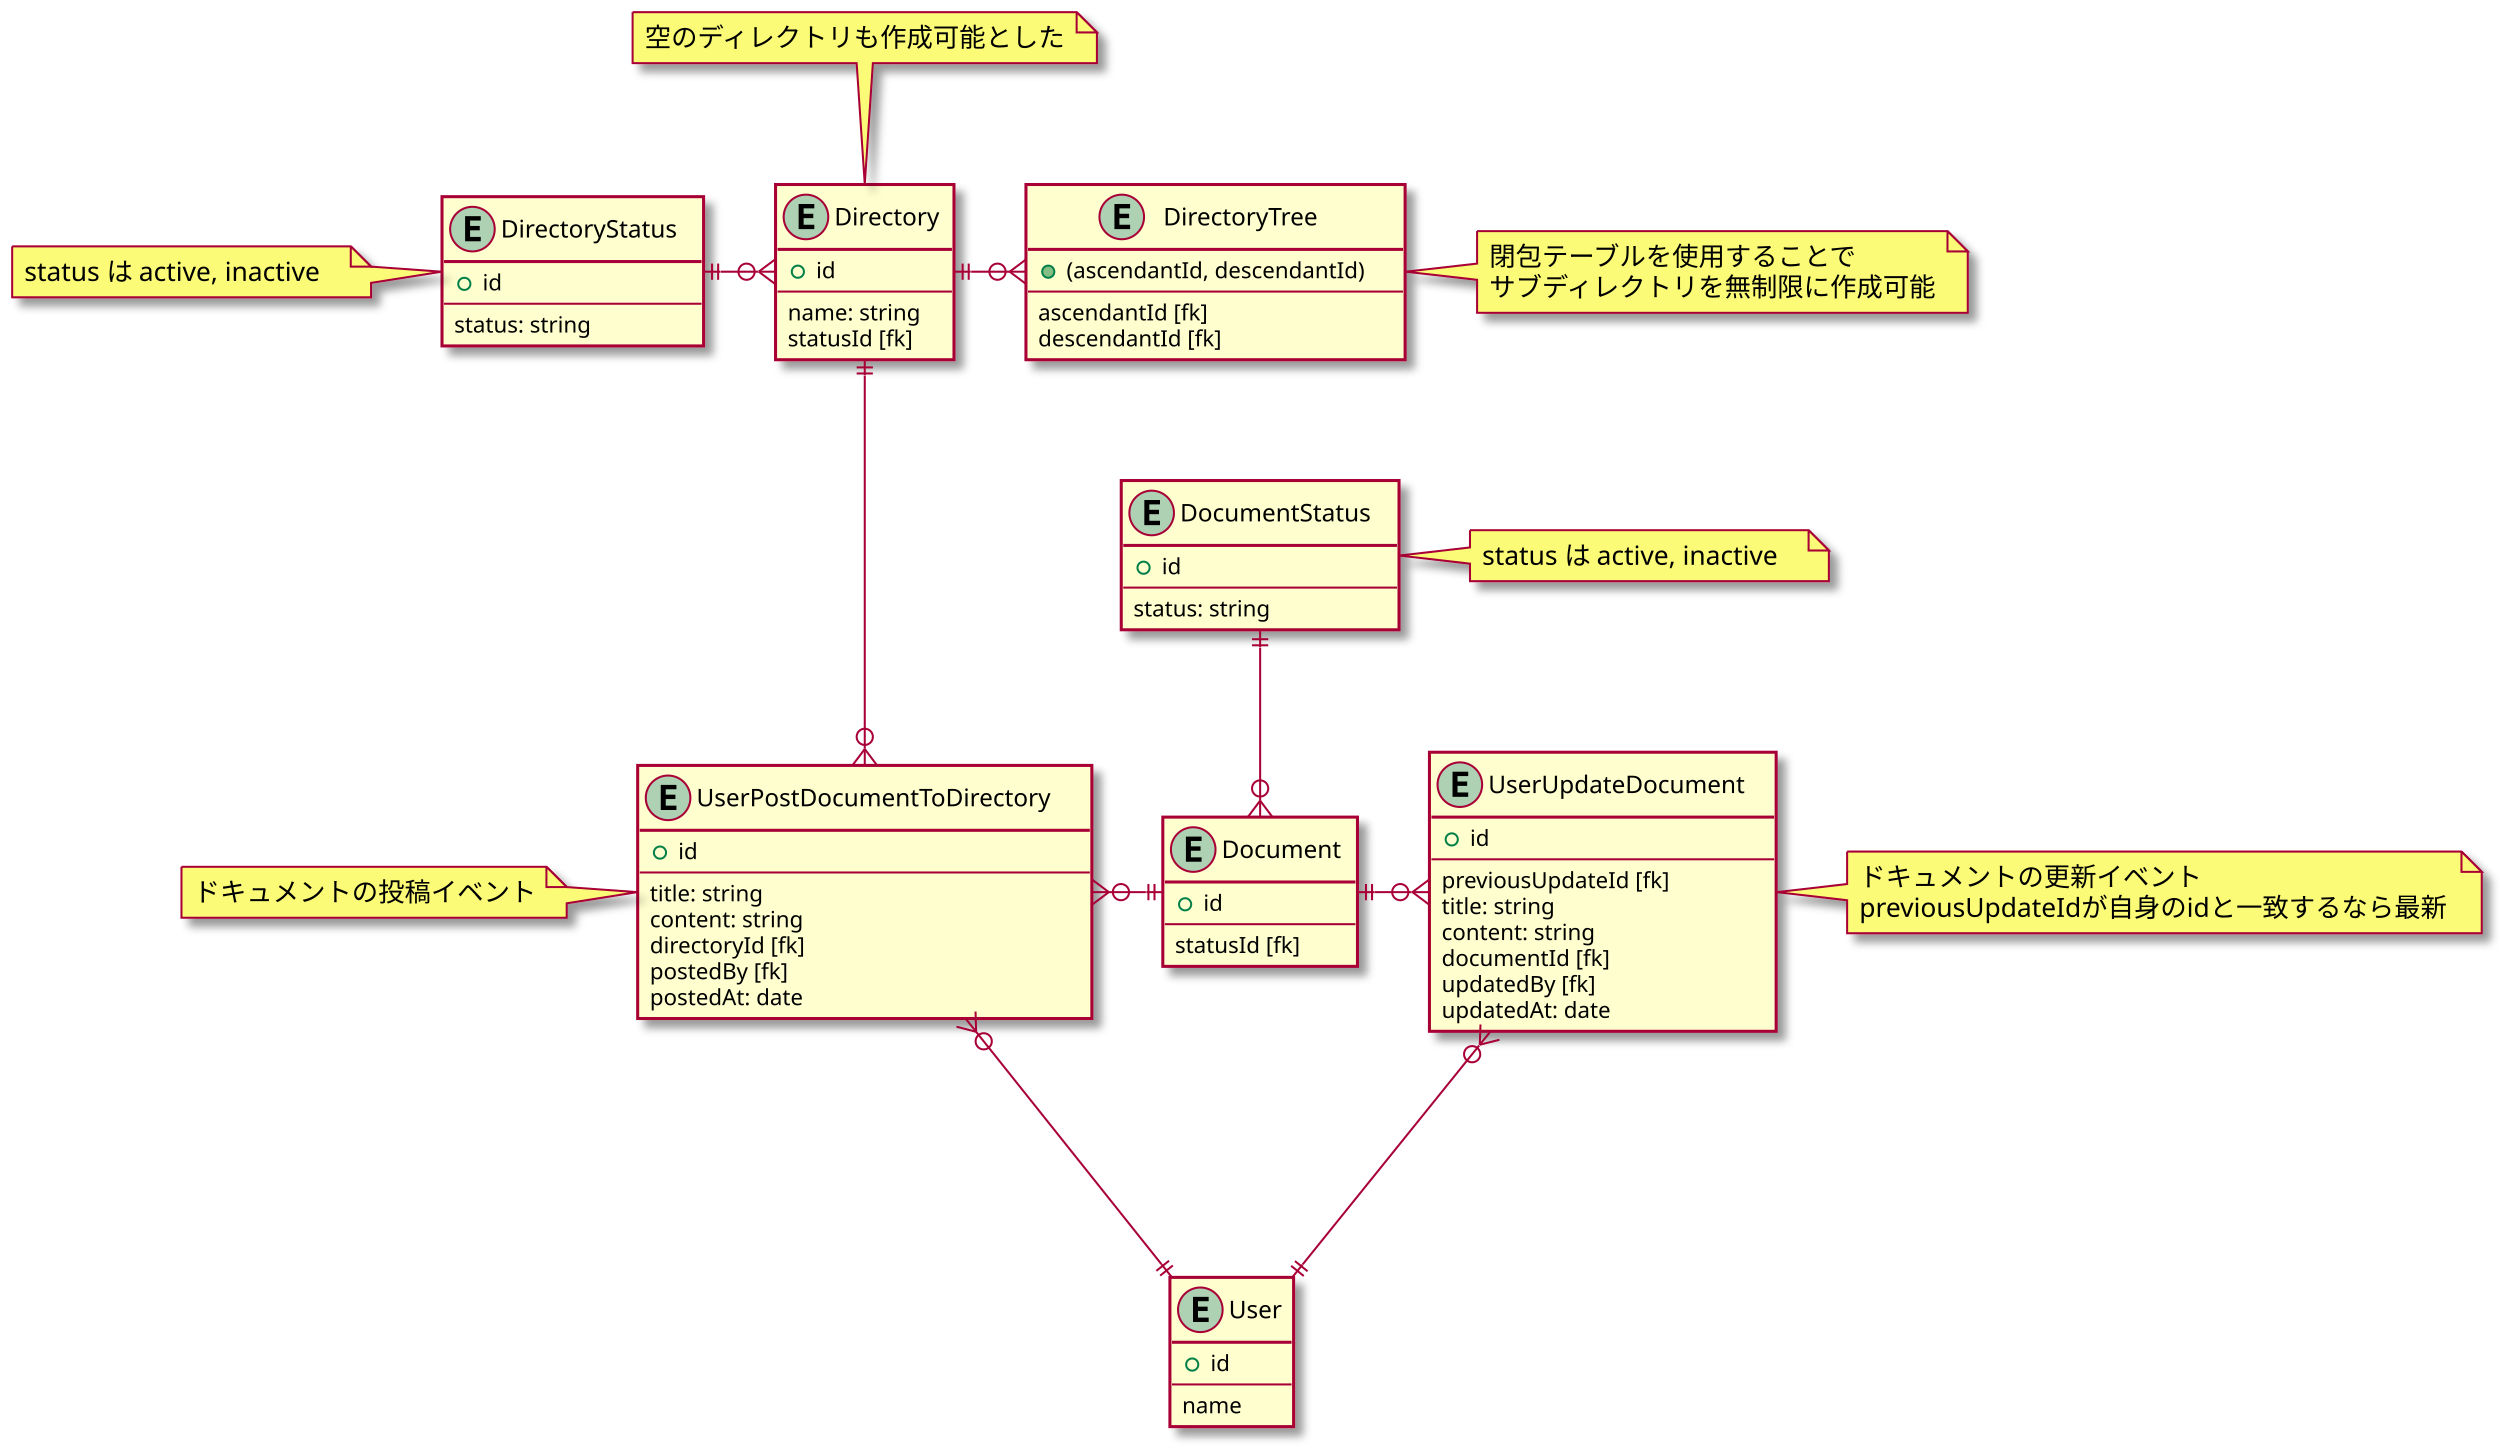
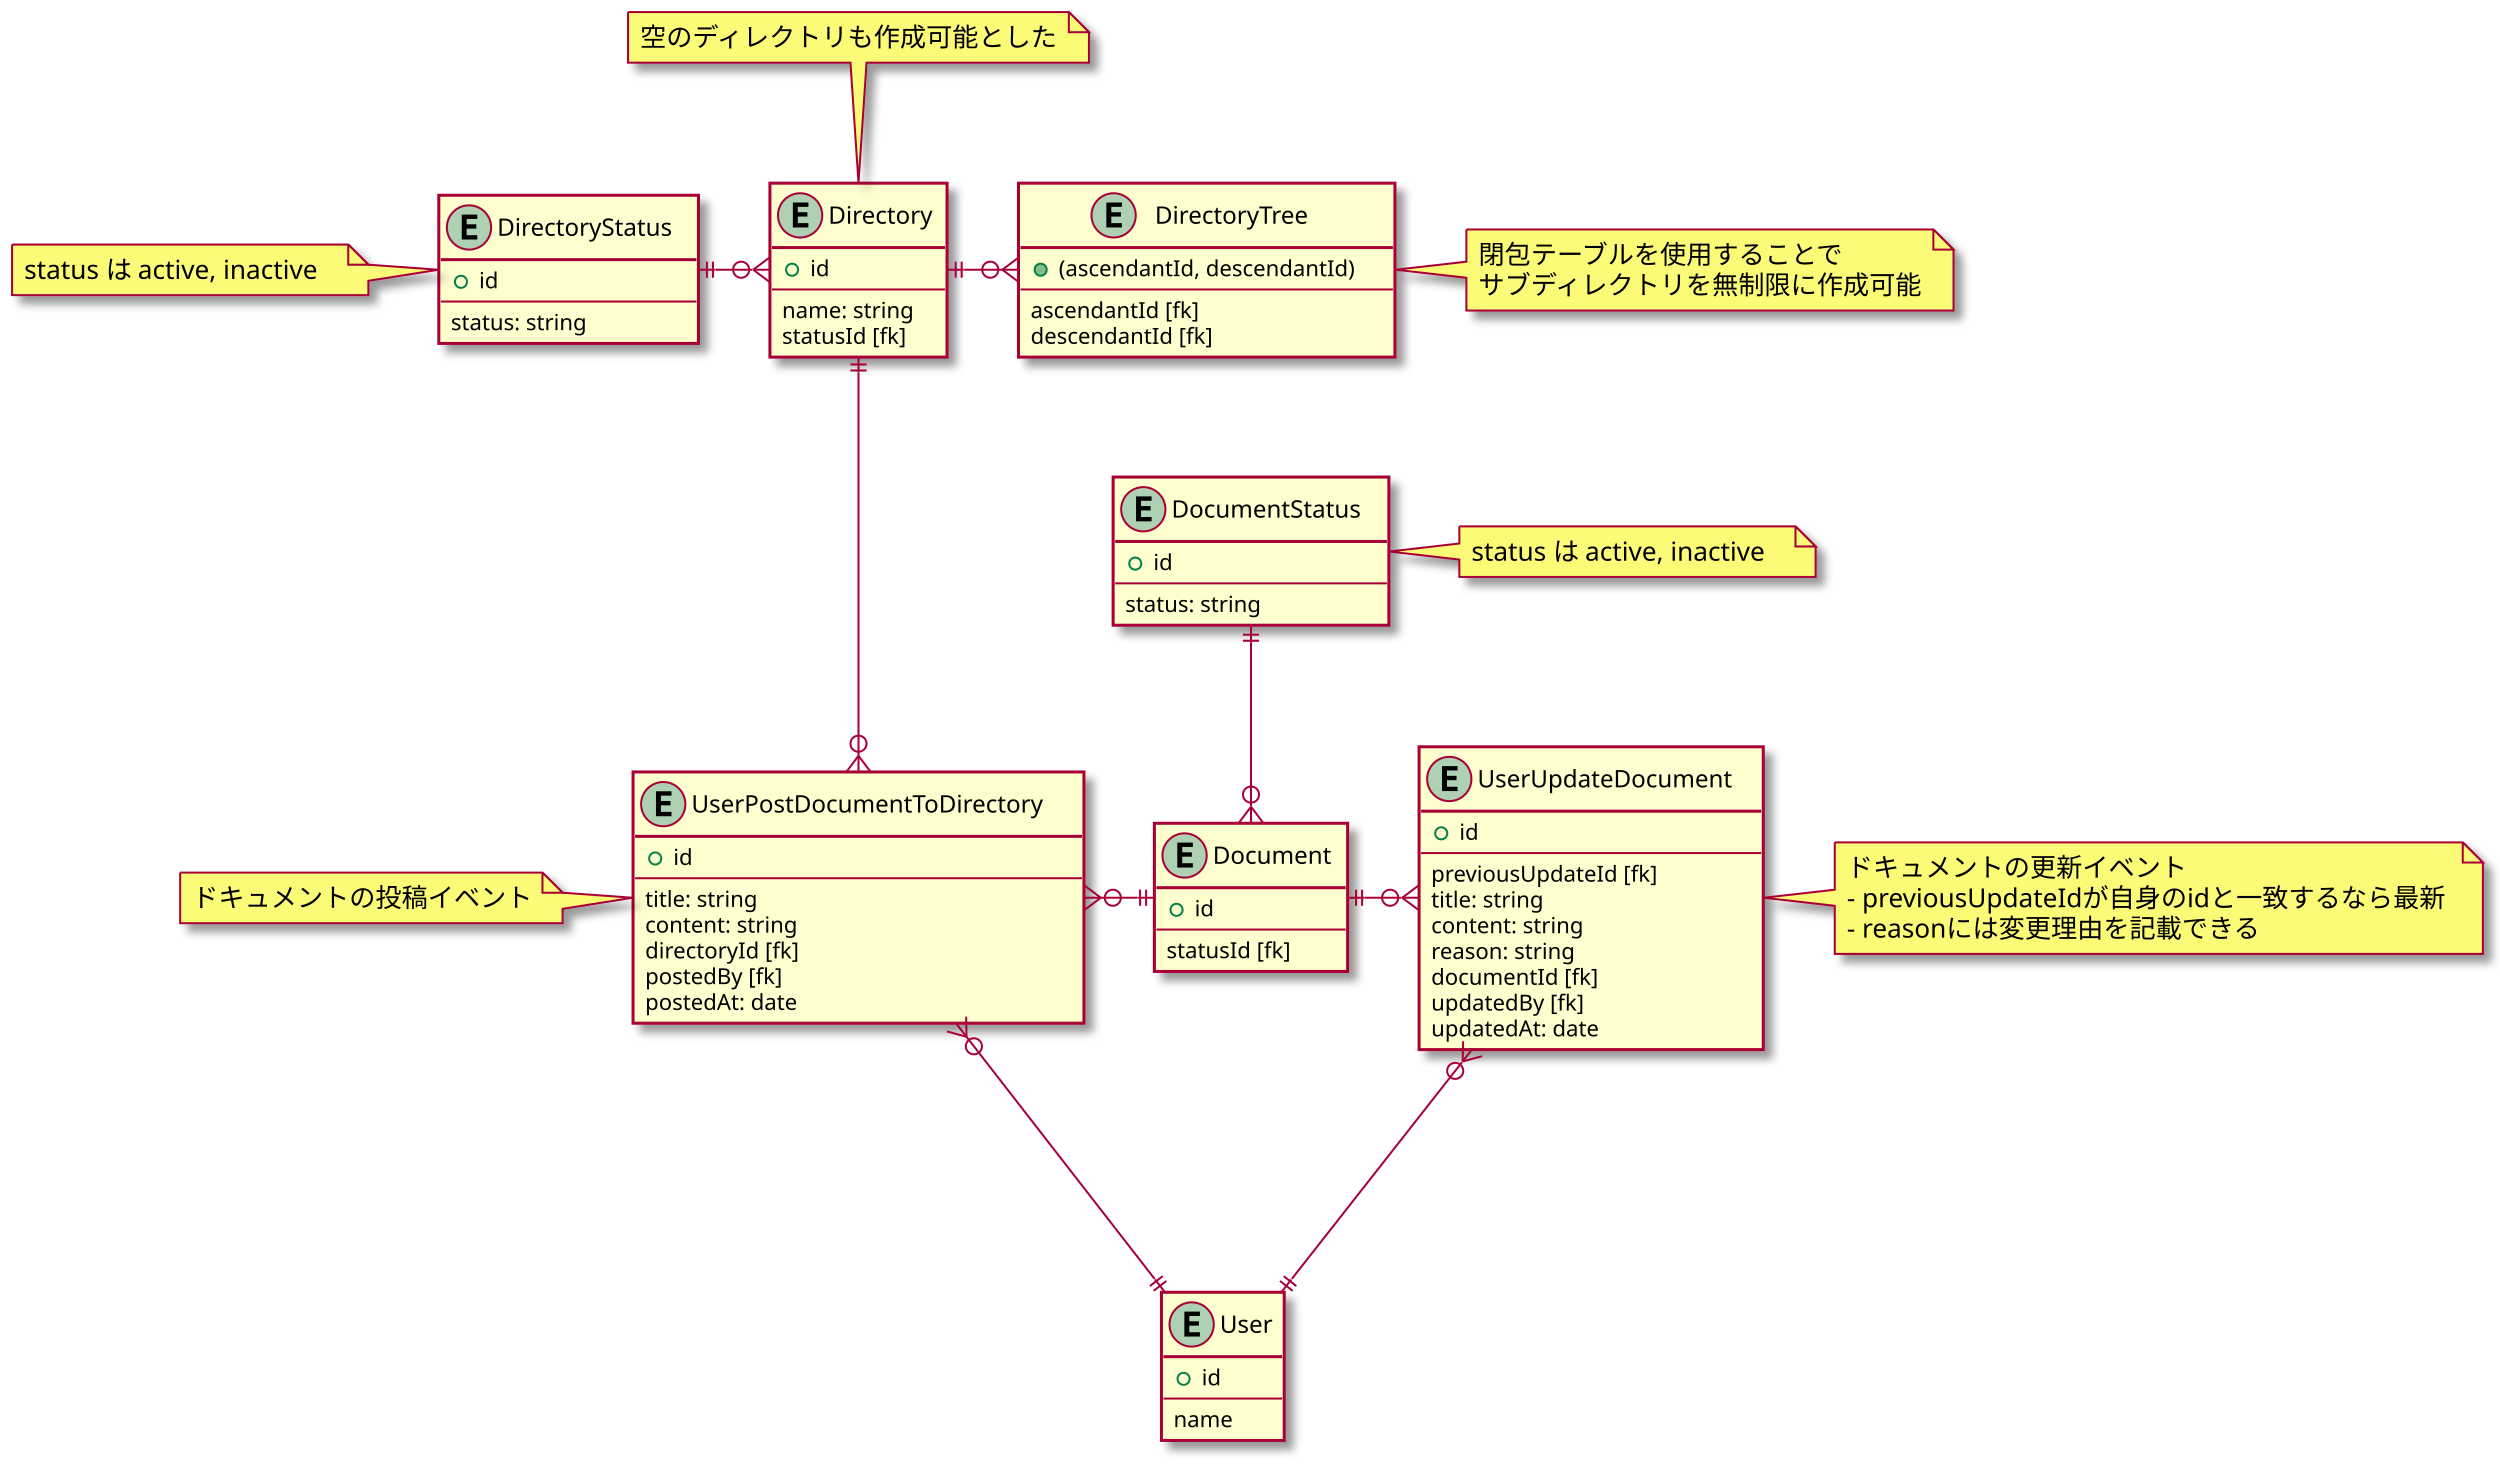
- <svg xmlns="http://www.w3.org/2000/svg" contentScriptType="application/ecmascript" contentStyleType="text/css" height="717px" preserveAspectRatio="none" style="width:1233px;height:717px;" version="1.1" viewBox="0 0 1233 717" width="1233px" zoomAndPan="magnify">
+ <svg xmlns="http://www.w3.org/2000/svg" contentScriptType="application/ecmascript" contentStyleType="text/css" height="729px" preserveAspectRatio="none" style="width:1242px;height:729px;" version="1.1" viewBox="0 0 1242 729" width="1242px" zoomAndPan="magnify">
  <defs>
-     <filter height="300%" id="f1nybz2tjh053v" width="300%" x="-1" y="-1">
+     <filter height="300%" id="f1opnp4efqhkly" width="300%" x="-1" y="-1">
      <feGaussianBlur result="blurOut" stdDeviation="2.0" />
      <feColorMatrix in="blurOut" result="blurOut2" type="matrix" values="0 0 0 0 0 0 0 0 0 0 0 0 0 0 0 0 0 0 .4 0" />
      <feOffset dx="4.0" dy="4.0" in="blurOut2" result="blurOut3" />
      <feBlend in="SourceGraphic" in2="blurOut3" mode="normal" />
    </filter>
  </defs>
  <g>
-     <rect codeLine="1" fill="#FEFECE" filter="url(#f1nybz2tjh053v)" height="73.609" id="User" style="stroke:#A80036;stroke-width:1.5;" width="61" x="577" y="630" />
-     <ellipse cx="592" cy="646" fill="#ADD1B2" rx="11" ry="11" style="stroke:#A80036;stroke-width:1.0;" />
-     <path d="M596.109,652 L588.391,652 L588.391,639.609 L596.109,639.609 L596.109,641.766 L590.844,641.766 L590.844,644.438 L595.609,644.438 L595.609,646.594 L590.844,646.594 L590.844,649.844 L596.109,649.844 L596.109,652 Z " fill="#000000" />
-     <text fill="#000000" font-family="sans-serif" font-size="12" lengthAdjust="spacing" textLength="29" x="606" y="650.154">User</text>
-     <line style="stroke:#A80036;stroke-width:1.5;" x1="578" x2="637" y1="662" y2="662" />
-     <ellipse cx="588" cy="673" rx="3" ry="3" style="stroke:#038048;stroke-width:1.0;fill:none;" />
-     <text fill="#000000" font-family="sans-serif" font-size="11" lengthAdjust="spacing" textLength="10" x="597" y="676.21">id</text>
-     <line style="stroke:#A80036;stroke-width:1.0;" x1="578" x2="637" y1="682.805" y2="682.805" />
-     <text fill="#000000" font-family="sans-serif" font-size="11" lengthAdjust="spacing" textLength="32" x="583" y="697.015">name</text>
-     <rect codeLine="7" fill="#FEFECE" filter="url(#f1nybz2tjh053v)" height="86.414" id="Directory" style="stroke:#A80036;stroke-width:1.5;" width="88" x="382.5" y="91" />
+     <rect codeLine="1" fill="#FEFECE" filter="url(#f1opnp4efqhkly)" height="73.609" id="User" style="stroke:#A80036;stroke-width:1.5;" width="61" x="577" y="642" />
+     <ellipse cx="592" cy="658" fill="#ADD1B2" rx="11" ry="11" style="stroke:#A80036;stroke-width:1.0;" />
+     <path d="M596.109,664 L588.391,664 L588.391,651.609 L596.109,651.609 L596.109,653.766 L590.844,653.766 L590.844,656.438 L595.609,656.438 L595.609,658.594 L590.844,658.594 L590.844,661.844 L596.109,661.844 L596.109,664 Z " fill="#000000" />
+     <text fill="#000000" font-family="sans-serif" font-size="12" lengthAdjust="spacing" textLength="29" x="606" y="662.154">User</text>
+     <line style="stroke:#A80036;stroke-width:1.5;" x1="578" x2="637" y1="674" y2="674" />
+     <ellipse cx="588" cy="685" rx="3" ry="3" style="stroke:#038048;stroke-width:1.0;fill:none;" />
+     <text fill="#000000" font-family="sans-serif" font-size="11" lengthAdjust="spacing" textLength="10" x="597" y="688.21">id</text>
+     <line style="stroke:#A80036;stroke-width:1.0;" x1="578" x2="637" y1="694.805" y2="694.805" />
+     <text fill="#000000" font-family="sans-serif" font-size="11" lengthAdjust="spacing" textLength="32" x="583" y="709.015">name</text>
+     <rect codeLine="7" fill="#FEFECE" filter="url(#f1opnp4efqhkly)" height="86.414" id="Directory" style="stroke:#A80036;stroke-width:1.5;" width="88" x="382.5" y="91" />
    <ellipse cx="397.5" cy="107" fill="#ADD1B2" rx="11" ry="11" style="stroke:#A80036;stroke-width:1.0;" />
    <path d="M401.609,113 L393.891,113 L393.891,100.609 L401.609,100.609 L401.609,102.766 L396.344,102.766 L396.344,105.438 L401.109,105.438 L401.109,107.594 L396.344,107.594 L396.344,110.844 L401.609,110.844 L401.609,113 Z " fill="#000000" />
    <text fill="#000000" font-family="sans-serif" font-size="12" lengthAdjust="spacing" textLength="56" x="411.5" y="111.154">Directory</text>
    <line style="stroke:#A80036;stroke-width:1.5;" x1="383.5" x2="469.5" y1="123" y2="123" />
    <ellipse cx="393.5" cy="134" rx="3" ry="3" style="stroke:#038048;stroke-width:1.0;fill:none;" />
    <text fill="#000000" font-family="sans-serif" font-size="11" lengthAdjust="spacing" textLength="10" x="402.5" y="137.21">id</text>
    <line style="stroke:#A80036;stroke-width:1.0;" x1="383.5" x2="469.5" y1="143.805" y2="143.805" />
    <text fill="#000000" font-family="sans-serif" font-size="11" lengthAdjust="spacing" textLength="73" x="388.5" y="158.015">name: string</text>
    <text fill="#000000" font-family="sans-serif" font-size="11" lengthAdjust="spacing" textLength="68" x="388.5" y="170.82">statusId [fk]</text>
-     <path d="M312,6 L312,31.133 A0,0 0 0 0 312,31.133 L422.5,31.133 L426.5,90.823 L430.5,31.133 L541,31.133 A0,0 0 0 0 541,31.133 L541,16 L531,6 L312,6 A0,0 0 0 0 312,6 " fill="#FBFB77" filter="url(#f1nybz2tjh053v)" style="stroke:#A80036;stroke-width:1.0;" />
+     <path d="M312,6 L312,31.133 A0,0 0 0 0 312,31.133 L422.5,31.133 L426.5,90.823 L430.5,31.133 L541,31.133 A0,0 0 0 0 541,31.133 L541,16 L531,6 L312,6 A0,0 0 0 0 312,6 " fill="#FBFB77" filter="url(#f1opnp4efqhkly)" style="stroke:#A80036;stroke-width:1.0;" />
    <path d="M531,6 L531,16 L541,16 L531,6 " fill="#FBFB77" style="stroke:#A80036;stroke-width:1.0;" />
    <text fill="#000000" font-family="sans-serif" font-size="13" lengthAdjust="spacing" textLength="208" x="318" y="23.067">空のディレクトリも作成可能とした</text>
-     <rect codeLine="17" fill="#FEFECE" filter="url(#f1nybz2tjh053v)" height="86.414" id="DirectoryTree" style="stroke:#A80036;stroke-width:1.5;" width="187" x="506" y="91" />
+     <rect codeLine="17" fill="#FEFECE" filter="url(#f1opnp4efqhkly)" height="86.414" id="DirectoryTree" style="stroke:#A80036;stroke-width:1.5;" width="187" x="506" y="91" />
    <ellipse cx="553.25" cy="107" fill="#ADD1B2" rx="11" ry="11" style="stroke:#A80036;stroke-width:1.0;" />
    <path d="M557.359,113 L549.641,113 L549.641,100.609 L557.359,100.609 L557.359,102.766 L552.094,102.766 L552.094,105.438 L556.859,105.438 L556.859,107.594 L552.094,107.594 L552.094,110.844 L557.359,110.844 L557.359,113 Z " fill="#000000" />
    <text fill="#000000" font-family="sans-serif" font-size="12" lengthAdjust="spacing" textLength="84" x="573.75" y="111.154">DirectoryTree</text>
    <line style="stroke:#A80036;stroke-width:1.5;" x1="507" x2="692" y1="123" y2="123" />
    <ellipse cx="517" cy="134" fill="#84BE84" rx="3" ry="3" style="stroke:#038048;stroke-width:1.0;" />
    <text fill="#000000" font-family="sans-serif" font-size="11" lengthAdjust="spacing" textLength="161" x="526" y="137.21">(ascendantId, descendantId)</text>
    <line style="stroke:#A80036;stroke-width:1.0;" x1="507" x2="692" y1="143.805" y2="143.805" />
    <text fill="#000000" font-family="sans-serif" font-size="11" lengthAdjust="spacing" textLength="91" x="512" y="158.015">ascendantId [fk]</text>
    <text fill="#000000" font-family="sans-serif" font-size="11" lengthAdjust="spacing" textLength="98" x="512" y="170.82">descendantId [fk]</text>
-     <path d="M728.5,114 L728.5,130 L693.25,134 L728.5,138 L728.5,154.266 A0,0 0 0 0 728.5,154.266 L970.5,154.266 A0,0 0 0 0 970.5,154.266 L970.5,124 L960.5,114 L728.5,114 A0,0 0 0 0 728.5,114 " fill="#FBFB77" filter="url(#f1nybz2tjh053v)" style="stroke:#A80036;stroke-width:1.0;" />
+     <path d="M728.5,114 L728.5,130 L693.25,134 L728.5,138 L728.5,154.266 A0,0 0 0 0 728.5,154.266 L970.5,154.266 A0,0 0 0 0 970.5,154.266 L970.5,124 L960.5,114 L728.5,114 A0,0 0 0 0 728.5,114 " fill="#FBFB77" filter="url(#f1opnp4efqhkly)" style="stroke:#A80036;stroke-width:1.0;" />
    <path d="M960.5,114 L960.5,124 L970.5,124 L960.5,114 " fill="#FBFB77" style="stroke:#A80036;stroke-width:1.0;" />
    <text fill="#000000" font-family="sans-serif" font-size="13" lengthAdjust="spacing" textLength="182" x="734.5" y="131.067">閉包テーブルを使用することで</text>
    <text fill="#000000" font-family="sans-serif" font-size="13" lengthAdjust="spacing" textLength="221" x="734.5" y="146.2">サブディレクトリを無制限に作成可能</text>
-     <rect codeLine="30" fill="#FEFECE" filter="url(#f1nybz2tjh053v)" height="73.609" id="DirectoryStatus" style="stroke:#A80036;stroke-width:1.5;" width="129" x="218" y="97" />
+     <rect codeLine="30" fill="#FEFECE" filter="url(#f1opnp4efqhkly)" height="73.609" id="DirectoryStatus" style="stroke:#A80036;stroke-width:1.5;" width="129" x="218" y="97" />
    <ellipse cx="233" cy="113" fill="#ADD1B2" rx="11" ry="11" style="stroke:#A80036;stroke-width:1.0;" />
    <path d="M237.109,119 L229.391,119 L229.391,106.609 L237.109,106.609 L237.109,108.766 L231.844,108.766 L231.844,111.438 L236.609,111.438 L236.609,113.594 L231.844,113.594 L231.844,116.844 L237.109,116.844 L237.109,119 Z " fill="#000000" />
    <text fill="#000000" font-family="sans-serif" font-size="12" lengthAdjust="spacing" textLength="97" x="247" y="117.154">DirectoryStatus</text>
    <line style="stroke:#A80036;stroke-width:1.5;" x1="219" x2="346" y1="129" y2="129" />
    <ellipse cx="229" cy="140" rx="3" ry="3" style="stroke:#038048;stroke-width:1.0;fill:none;" />
    <text fill="#000000" font-family="sans-serif" font-size="11" lengthAdjust="spacing" textLength="10" x="238" y="143.21">id</text>
    <line style="stroke:#A80036;stroke-width:1.0;" x1="219" x2="346" y1="149.805" y2="149.805" />
    <text fill="#000000" font-family="sans-serif" font-size="11" lengthAdjust="spacing" textLength="77" x="224" y="164.015">status: string</text>
-     <path d="M6,121.5 L6,146.633 A0,0 0 0 0 6,146.633 L183,146.633 A0,0 0 0 0 183,146.633 L183,139.5 L217.826,134 L183,131.5 L183,131.5 L173,121.5 L6,121.5 A0,0 0 0 0 6,121.5 " fill="#FBFB77" filter="url(#f1nybz2tjh053v)" style="stroke:#A80036;stroke-width:1.0;" />
+     <path d="M6,121.5 L6,146.633 A0,0 0 0 0 6,146.633 L183,146.633 A0,0 0 0 0 183,146.633 L183,139.5 L217.826,134 L183,131.5 L183,131.5 L173,121.5 L6,121.5 A0,0 0 0 0 6,121.5 " fill="#FBFB77" filter="url(#f1opnp4efqhkly)" style="stroke:#A80036;stroke-width:1.0;" />
    <path d="M173,121.5 L173,131.5 L183,131.5 L173,121.5 " fill="#FBFB77" style="stroke:#A80036;stroke-width:1.0;" />
    <text fill="#000000" font-family="sans-serif" font-size="13" lengthAdjust="spacing" textLength="156" x="12" y="138.567">status は active, inactive</text>
-     <rect codeLine="39" fill="#FEFECE" filter="url(#f1nybz2tjh053v)" height="73.609" id="Document" style="stroke:#A80036;stroke-width:1.5;" width="96" x="573.5" y="403" />
-     <ellipse cx="588.5" cy="419" fill="#ADD1B2" rx="11" ry="11" style="stroke:#A80036;stroke-width:1.0;" />
-     <path d="M592.609,425 L584.891,425 L584.891,412.609 L592.609,412.609 L592.609,414.766 L587.344,414.766 L587.344,417.438 L592.109,417.438 L592.109,419.594 L587.344,419.594 L587.344,422.844 L592.609,422.844 L592.609,425 Z " fill="#000000" />
-     <text fill="#000000" font-family="sans-serif" font-size="12" lengthAdjust="spacing" textLength="64" x="602.5" y="423.154">Document</text>
-     <line style="stroke:#A80036;stroke-width:1.5;" x1="574.5" x2="668.5" y1="435" y2="435" />
-     <ellipse cx="584.5" cy="446" rx="3" ry="3" style="stroke:#038048;stroke-width:1.0;fill:none;" />
-     <text fill="#000000" font-family="sans-serif" font-size="11" lengthAdjust="spacing" textLength="10" x="593.5" y="449.21">id</text>
-     <line style="stroke:#A80036;stroke-width:1.0;" x1="574.5" x2="668.5" y1="455.805" y2="455.805" />
-     <text fill="#000000" font-family="sans-serif" font-size="11" lengthAdjust="spacing" textLength="68" x="579.5" y="470.015">statusId [fk]</text>
-     <rect codeLine="45" fill="#FEFECE" filter="url(#f1nybz2tjh053v)" height="73.609" id="DocumentStatus" style="stroke:#A80036;stroke-width:1.5;" width="137" x="553" y="237" />
+     <rect codeLine="39" fill="#FEFECE" filter="url(#f1opnp4efqhkly)" height="73.609" id="Document" style="stroke:#A80036;stroke-width:1.5;" width="96" x="573.5" y="409" />
+     <ellipse cx="588.5" cy="425" fill="#ADD1B2" rx="11" ry="11" style="stroke:#A80036;stroke-width:1.0;" />
+     <path d="M592.609,431 L584.891,431 L584.891,418.609 L592.609,418.609 L592.609,420.766 L587.344,420.766 L587.344,423.438 L592.109,423.438 L592.109,425.594 L587.344,425.594 L587.344,428.844 L592.609,428.844 L592.609,431 Z " fill="#000000" />
+     <text fill="#000000" font-family="sans-serif" font-size="12" lengthAdjust="spacing" textLength="64" x="602.5" y="429.154">Document</text>
+     <line style="stroke:#A80036;stroke-width:1.5;" x1="574.5" x2="668.5" y1="441" y2="441" />
+     <ellipse cx="584.5" cy="452" rx="3" ry="3" style="stroke:#038048;stroke-width:1.0;fill:none;" />
+     <text fill="#000000" font-family="sans-serif" font-size="11" lengthAdjust="spacing" textLength="10" x="593.5" y="455.21">id</text>
+     <line style="stroke:#A80036;stroke-width:1.0;" x1="574.5" x2="668.5" y1="461.805" y2="461.805" />
+     <text fill="#000000" font-family="sans-serif" font-size="11" lengthAdjust="spacing" textLength="68" x="579.5" y="476.015">statusId [fk]</text>
+     <rect codeLine="45" fill="#FEFECE" filter="url(#f1opnp4efqhkly)" height="73.609" id="DocumentStatus" style="stroke:#A80036;stroke-width:1.5;" width="137" x="553" y="237" />
    <ellipse cx="568" cy="253" fill="#ADD1B2" rx="11" ry="11" style="stroke:#A80036;stroke-width:1.0;" />
    <path d="M572.109,259 L564.391,259 L564.391,246.609 L572.109,246.609 L572.109,248.766 L566.844,248.766 L566.844,251.438 L571.609,251.438 L571.609,253.594 L566.844,253.594 L566.844,256.844 L572.109,256.844 L572.109,259 Z " fill="#000000" />
    <text fill="#000000" font-family="sans-serif" font-size="12" lengthAdjust="spacing" textLength="105" x="582" y="257.154">DocumentStatus</text>
    <line style="stroke:#A80036;stroke-width:1.5;" x1="554" x2="689" y1="269" y2="269" />
    <ellipse cx="564" cy="280" rx="3" ry="3" style="stroke:#038048;stroke-width:1.0;fill:none;" />
    <text fill="#000000" font-family="sans-serif" font-size="11" lengthAdjust="spacing" textLength="10" x="573" y="283.21">id</text>
    <line style="stroke:#A80036;stroke-width:1.0;" x1="554" x2="689" y1="289.805" y2="289.805" />
    <text fill="#000000" font-family="sans-serif" font-size="11" lengthAdjust="spacing" textLength="77" x="559" y="304.015">status: string</text>
-     <path d="M725,261.5 L725,270 L690.125,274 L725,278 L725,286.633 A0,0 0 0 0 725,286.633 L902,286.633 A0,0 0 0 0 902,286.633 L902,271.5 L892,261.5 L725,261.5 A0,0 0 0 0 725,261.5 " fill="#FBFB77" filter="url(#f1nybz2tjh053v)" style="stroke:#A80036;stroke-width:1.0;" />
+     <path d="M725,261.5 L725,270 L690.125,274 L725,278 L725,286.633 A0,0 0 0 0 725,286.633 L902,286.633 A0,0 0 0 0 902,286.633 L902,271.5 L892,261.5 L725,261.5 A0,0 0 0 0 725,261.5 " fill="#FBFB77" filter="url(#f1opnp4efqhkly)" style="stroke:#A80036;stroke-width:1.0;" />
    <path d="M892,261.5 L892,271.5 L902,271.5 L892,261.5 " fill="#FBFB77" style="stroke:#A80036;stroke-width:1.0;" />
    <text fill="#000000" font-family="sans-serif" font-size="13" lengthAdjust="spacing" textLength="156" x="731" y="278.567">status は active, inactive</text>
-     <rect codeLine="54" fill="#FEFECE" filter="url(#f1nybz2tjh053v)" height="124.828" id="UserPostDocumentToDirectory" style="stroke:#A80036;stroke-width:1.5;" width="224" x="314.5" y="377.5" />
-     <ellipse cx="329.5" cy="393.5" fill="#ADD1B2" rx="11" ry="11" style="stroke:#A80036;stroke-width:1.0;" />
-     <path d="M333.609,399.5 L325.891,399.5 L325.891,387.109 L333.609,387.109 L333.609,389.266 L328.344,389.266 L328.344,391.938 L333.109,391.938 L333.109,394.094 L328.344,394.094 L328.344,397.344 L333.609,397.344 L333.609,399.5 Z " fill="#000000" />
-     <text fill="#000000" font-family="sans-serif" font-size="12" lengthAdjust="spacing" textLength="192" x="343.5" y="397.654">UserPostDocumentToDirectory</text>
-     <line style="stroke:#A80036;stroke-width:1.5;" x1="315.5" x2="537.5" y1="409.5" y2="409.5" />
-     <ellipse cx="325.5" cy="420.5" rx="3" ry="3" style="stroke:#038048;stroke-width:1.0;fill:none;" />
-     <text fill="#000000" font-family="sans-serif" font-size="11" lengthAdjust="spacing" textLength="10" x="334.5" y="423.71">id</text>
-     <line style="stroke:#A80036;stroke-width:1.0;" x1="315.5" x2="537.5" y1="430.305" y2="430.305" />
-     <text fill="#000000" font-family="sans-serif" font-size="11" lengthAdjust="spacing" textLength="62" x="320.5" y="444.515">title: string</text>
-     <text fill="#000000" font-family="sans-serif" font-size="11" lengthAdjust="spacing" textLength="83" x="320.5" y="457.32">content: string</text>
-     <text fill="#000000" font-family="sans-serif" font-size="11" lengthAdjust="spacing" textLength="82" x="320.5" y="470.125">directoryId [fk]</text>
-     <text fill="#000000" font-family="sans-serif" font-size="11" lengthAdjust="spacing" textLength="75" x="320.5" y="482.929">postedBy [fk]</text>
-     <text fill="#000000" font-family="sans-serif" font-size="11" lengthAdjust="spacing" textLength="83" x="320.5" y="495.734">postedAt: date</text>
-     <path d="M89.5,427.5 L89.5,452.633 A0,0 0 0 0 89.5,452.633 L279.5,452.633 A0,0 0 0 0 279.5,452.633 L279.5,445.5 L314.243,440 L279.5,437.5 L279.5,437.5 L269.5,427.5 L89.5,427.5 A0,0 0 0 0 89.5,427.5 " fill="#FBFB77" filter="url(#f1nybz2tjh053v)" style="stroke:#A80036;stroke-width:1.0;" />
-     <path d="M269.5,427.5 L269.5,437.5 L279.5,437.5 L269.5,427.5 " fill="#FBFB77" style="stroke:#A80036;stroke-width:1.0;" />
-     <text fill="#000000" font-family="sans-serif" font-size="13" lengthAdjust="spacing" textLength="169" x="95.5" y="444.567">ドキュメントの投稿イベント</text>
-     <rect codeLine="71" fill="#FEFECE" filter="url(#f1nybz2tjh053v)" height="137.633" id="UserUpdateDocument" style="stroke:#A80036;stroke-width:1.5;" width="171" x="705" y="371" />
+     <rect codeLine="54" fill="#FEFECE" filter="url(#f1opnp4efqhkly)" height="124.828" id="UserPostDocumentToDirectory" style="stroke:#A80036;stroke-width:1.5;" width="224" x="314.5" y="383.5" />
+     <ellipse cx="329.5" cy="399.5" fill="#ADD1B2" rx="11" ry="11" style="stroke:#A80036;stroke-width:1.0;" />
+     <path d="M333.609,405.5 L325.891,405.5 L325.891,393.109 L333.609,393.109 L333.609,395.266 L328.344,395.266 L328.344,397.938 L333.109,397.938 L333.109,400.094 L328.344,400.094 L328.344,403.344 L333.609,403.344 L333.609,405.5 Z " fill="#000000" />
+     <text fill="#000000" font-family="sans-serif" font-size="12" lengthAdjust="spacing" textLength="192" x="343.5" y="403.654">UserPostDocumentToDirectory</text>
+     <line style="stroke:#A80036;stroke-width:1.5;" x1="315.5" x2="537.5" y1="415.5" y2="415.5" />
+     <ellipse cx="325.5" cy="426.5" rx="3" ry="3" style="stroke:#038048;stroke-width:1.0;fill:none;" />
+     <text fill="#000000" font-family="sans-serif" font-size="11" lengthAdjust="spacing" textLength="10" x="334.5" y="429.71">id</text>
+     <line style="stroke:#A80036;stroke-width:1.0;" x1="315.5" x2="537.5" y1="436.305" y2="436.305" />
+     <text fill="#000000" font-family="sans-serif" font-size="11" lengthAdjust="spacing" textLength="62" x="320.5" y="450.515">title: string</text>
+     <text fill="#000000" font-family="sans-serif" font-size="11" lengthAdjust="spacing" textLength="83" x="320.5" y="463.32">content: string</text>
+     <text fill="#000000" font-family="sans-serif" font-size="11" lengthAdjust="spacing" textLength="82" x="320.5" y="476.125">directoryId [fk]</text>
+     <text fill="#000000" font-family="sans-serif" font-size="11" lengthAdjust="spacing" textLength="75" x="320.5" y="488.929">postedBy [fk]</text>
+     <text fill="#000000" font-family="sans-serif" font-size="11" lengthAdjust="spacing" textLength="83" x="320.5" y="501.734">postedAt: date</text>
+     <path d="M89.5,433.5 L89.5,458.633 A0,0 0 0 0 89.5,458.633 L279.5,458.633 A0,0 0 0 0 279.5,458.633 L279.5,451.5 L314.243,446 L279.5,443.5 L279.5,443.5 L269.5,433.5 L89.5,433.5 A0,0 0 0 0 89.5,433.5 " fill="#FBFB77" filter="url(#f1opnp4efqhkly)" style="stroke:#A80036;stroke-width:1.0;" />
+     <path d="M269.5,433.5 L269.5,443.5 L279.5,443.5 L269.5,433.5 " fill="#FBFB77" style="stroke:#A80036;stroke-width:1.0;" />
+     <text fill="#000000" font-family="sans-serif" font-size="13" lengthAdjust="spacing" textLength="169" x="95.5" y="450.567">ドキュメントの投稿イベント</text>
+     <rect codeLine="71" fill="#FEFECE" filter="url(#f1opnp4efqhkly)" height="150.438" id="UserUpdateDocument" style="stroke:#A80036;stroke-width:1.5;" width="171" x="705" y="371" />
    <ellipse cx="720" cy="387" fill="#ADD1B2" rx="11" ry="11" style="stroke:#A80036;stroke-width:1.0;" />
    <path d="M724.109,393 L716.391,393 L716.391,380.609 L724.109,380.609 L724.109,382.766 L718.844,382.766 L718.844,385.438 L723.609,385.438 L723.609,387.594 L718.844,387.594 L718.844,390.844 L724.109,390.844 L724.109,393 Z " fill="#000000" />
    <text fill="#000000" font-family="sans-serif" font-size="12" lengthAdjust="spacing" textLength="139" x="734" y="391.154">UserUpdateDocument</text>
    <line style="stroke:#A80036;stroke-width:1.5;" x1="706" x2="875" y1="403" y2="403" />
    <ellipse cx="716" cy="414" rx="3" ry="3" style="stroke:#038048;stroke-width:1.0;fill:none;" />
    <text fill="#000000" font-family="sans-serif" font-size="11" lengthAdjust="spacing" textLength="10" x="725" y="417.21">id</text>
    <line style="stroke:#A80036;stroke-width:1.0;" x1="706" x2="875" y1="423.805" y2="423.805" />
    <text fill="#000000" font-family="sans-serif" font-size="11" lengthAdjust="spacing" textLength="121" x="711" y="438.015">previousUpdateId [fk]</text>
    <text fill="#000000" font-family="sans-serif" font-size="11" lengthAdjust="spacing" textLength="62" x="711" y="450.82">title: string</text>
    <text fill="#000000" font-family="sans-serif" font-size="11" lengthAdjust="spacing" textLength="83" x="711" y="463.625">content: string</text>
-     <text fill="#000000" font-family="sans-serif" font-size="11" lengthAdjust="spacing" textLength="88" x="711" y="476.429">documentId [fk]</text>
-     <text fill="#000000" font-family="sans-serif" font-size="11" lengthAdjust="spacing" textLength="82" x="711" y="489.234">updatedBy [fk]</text>
-     <text fill="#000000" font-family="sans-serif" font-size="11" lengthAdjust="spacing" textLength="90" x="711" y="502.039">updatedAt: date</text>
-     <path d="M911,420 L911,436 L876.251,440 L911,444 L911,460.266 A0,0 0 0 0 911,460.266 L1224,460.266 A0,0 0 0 0 1224,460.266 L1224,430 L1214,420 L911,420 A0,0 0 0 0 911,420 " fill="#FBFB77" filter="url(#f1nybz2tjh053v)" style="stroke:#A80036;stroke-width:1.0;" />
-     <path d="M1214,420 L1214,430 L1224,430 L1214,420 " fill="#FBFB77" style="stroke:#A80036;stroke-width:1.0;" />
-     <text fill="#000000" font-family="sans-serif" font-size="13" lengthAdjust="spacing" textLength="169" x="917" y="437.067">ドキュメントの更新イベント</text>
-     <text fill="#000000" font-family="sans-serif" font-size="13" lengthAdjust="spacing" textLength="292" x="917" y="452.2">previousUpdateIdが自身のidと一致するなら最新</text>
+     <text fill="#000000" font-family="sans-serif" font-size="11" lengthAdjust="spacing" textLength="81" x="711" y="476.429">reason: string</text>
+     <text fill="#000000" font-family="sans-serif" font-size="11" lengthAdjust="spacing" textLength="88" x="711" y="489.234">documentId [fk]</text>
+     <text fill="#000000" font-family="sans-serif" font-size="11" lengthAdjust="spacing" textLength="82" x="711" y="502.039">updatedBy [fk]</text>
+     <text fill="#000000" font-family="sans-serif" font-size="11" lengthAdjust="spacing" textLength="90" x="711" y="514.843">updatedAt: date</text>
+     <path d="M911.5,418.5 L911.5,442 L876.146,446 L911.5,450 L911.5,473.898 A0,0 0 0 0 911.5,473.898 L1233.5,473.898 A0,0 0 0 0 1233.5,473.898 L1233.5,428.5 L1223.5,418.5 L911.5,418.5 A0,0 0 0 0 911.5,418.5 " fill="#FBFB77" filter="url(#f1opnp4efqhkly)" style="stroke:#A80036;stroke-width:1.0;" />
+     <path d="M1223.5,418.5 L1223.5,428.5 L1233.5,428.5 L1223.5,418.5 " fill="#FBFB77" style="stroke:#A80036;stroke-width:1.0;" />
+     <text fill="#000000" font-family="sans-serif" font-size="13" lengthAdjust="spacing" textLength="169" x="917.5" y="435.567">ドキュメントの更新イベント</text>
+     <text fill="#000000" font-family="sans-serif" font-size="13" lengthAdjust="spacing" textLength="301" x="917.5" y="450.7">- previousUpdateIdが自身のidと一致するなら最新</text>
+     <text fill="#000000" font-family="sans-serif" font-size="13" lengthAdjust="spacing" textLength="209" x="917.5" y="465.832">- reasonには変更理由を記載できる</text>
    <path codeLine="28" d="M479.014,134 C485.331,134 491.647,134 497.964,134 " fill="none" id="Directory-DirectoryTree" style="stroke:#A80036;stroke-width:1.0;" />
    <line style="stroke:#A80036;stroke-width:1.0;" x1="497.965" x2="505.965" y1="134" y2="128" />
    <line style="stroke:#A80036;stroke-width:1.0;" x1="497.965" x2="505.965" y1="134" y2="140" />
    <line style="stroke:#A80036;stroke-width:1.0;" x1="497.965" x2="505.965" y1="134" y2="134" />
    <ellipse cx="491.965" cy="134" rx="4" ry="4" style="stroke:#A80036;stroke-width:1.0;fill:none;" />
    <line style="stroke:#A80036;stroke-width:1.0;fill:none;" x1="474.764" x2="474.764" y1="138" y2="130" />
    <line style="stroke:#A80036;stroke-width:1.0;fill:none;" x1="477.764" x2="477.764" y1="138" y2="130" />
    <line style="stroke:#A80036;stroke-width:1.0;fill:none;" x1="478.764" x2="470.764" y1="134" y2="134" />
    <path codeLine="37" d="M355.393,134 C361.535,134 367.678,134 373.82,134 " fill="none" id="DirectoryStatus-Directory" style="stroke:#A80036;stroke-width:1.0;" />
    <line style="stroke:#A80036;stroke-width:1.0;" x1="374.197" x2="382.197" y1="134" y2="128" />
    <line style="stroke:#A80036;stroke-width:1.0;" x1="374.197" x2="382.197" y1="134" y2="140" />
    <line style="stroke:#A80036;stroke-width:1.0;" x1="374.197" x2="382.197" y1="134" y2="134" />
    <ellipse cx="368.197" cy="134" rx="4" ry="4" style="stroke:#A80036;stroke-width:1.0;fill:none;" />
    <line style="stroke:#A80036;stroke-width:1.0;fill:none;" x1="351.188" x2="351.188" y1="138" y2="130" />
    <line style="stroke:#A80036;stroke-width:1.0;fill:none;" x1="354.188" x2="354.188" y1="138" y2="130" />
    <line style="stroke:#A80036;stroke-width:1.0;fill:none;" x1="355.188" x2="347.188" y1="134" y2="134" />
-     <path codeLine="52" d="M621.5,319.521 C621.5,342.957 621.5,371.441 621.5,394.828 " fill="none" id="DocumentStatus-Document" style="stroke:#A80036;stroke-width:1.0;" />
-     <line style="stroke:#A80036;stroke-width:1.0;" x1="621.5" x2="627.5" y1="394.871" y2="402.871" />
-     <line style="stroke:#A80036;stroke-width:1.0;" x1="621.5" x2="615.5" y1="394.871" y2="402.871" />
-     <line style="stroke:#A80036;stroke-width:1.0;" x1="621.5" x2="621.5" y1="394.871" y2="402.871" />
-     <ellipse cx="621.5" cy="388.871" rx="4" ry="4" style="stroke:#A80036;stroke-width:1.0;fill:none;" />
-     <line style="stroke:#A80036;stroke-width:1.0;fill:none;" x1="617.5" x2="625.5" y1="315.254" y2="315.254" />
-     <line style="stroke:#A80036;stroke-width:1.0;fill:none;" x1="617.5" x2="625.5" y1="318.254" y2="318.254" />
-     <line style="stroke:#A80036;stroke-width:1.0;fill:none;" x1="621.5" x2="621.5" y1="319.254" y2="311.254" />
-     <path codeLine="67" d="M426.5,185.42 C426.5,235.832 426.5,313.084 426.5,369.269 " fill="none" id="Directory-UserPostDocumentToDirectory" style="stroke:#A80036;stroke-width:1.0;" />
-     <line style="stroke:#A80036;stroke-width:1.0;" x1="426.5" x2="432.5" y1="369.4" y2="377.4" />
-     <line style="stroke:#A80036;stroke-width:1.0;" x1="426.5" x2="420.5" y1="369.4" y2="377.4" />
-     <line style="stroke:#A80036;stroke-width:1.0;" x1="426.5" x2="426.5" y1="369.4" y2="377.4" />
-     <ellipse cx="426.5" cy="363.4" rx="4" ry="4" style="stroke:#A80036;stroke-width:1.0;fill:none;" />
-     <line style="stroke:#A80036;stroke-width:1.0;fill:none;" x1="422.5" x2="430.5" y1="181.193" y2="181.193" />
-     <line style="stroke:#A80036;stroke-width:1.0;fill:none;" x1="422.5" x2="430.5" y1="184.193" y2="184.193" />
-     <line style="stroke:#A80036;stroke-width:1.0;fill:none;" x1="426.5" x2="426.5" y1="185.193" y2="177.193" />
-     <path codeLine="68" d="M546.95,440 C553.011,440 559.071,440 565.132,440 " fill="none" id="UserPostDocumentToDirectory-Document" style="stroke:#A80036;stroke-width:1.0;" />
-     <line style="stroke:#A80036;stroke-width:1.0;" x1="569.397" x2="569.397" y1="436" y2="444" />
-     <line style="stroke:#A80036;stroke-width:1.0;" x1="566.397" x2="566.397" y1="436" y2="444" />
-     <line style="stroke:#A80036;stroke-width:1.0;" x1="565.397" x2="573.397" y1="440" y2="440" />
-     <line style="stroke:#A80036;stroke-width:1.0;" x1="546.854" x2="538.854" y1="440" y2="446" />
-     <line style="stroke:#A80036;stroke-width:1.0;" x1="546.854" x2="538.854" y1="440" y2="434" />
-     <line style="stroke:#A80036;stroke-width:1.0;" x1="546.854" x2="538.854" y1="440" y2="440" />
-     <ellipse cx="552.854" cy="440" rx="4" ry="4" style="stroke:#A80036;stroke-width:1.0;fill:none;" />
-     <path codeLine="69" d="M481.461,508.929 C511.166,546.183 546.943,591.053 572.779,623.455 " fill="none" id="UserPostDocumentToDirectory-User" style="stroke:#A80036;stroke-width:1.0;" />
-     <line style="stroke:#A80036;stroke-width:1.0;" x1="578.442" x2="572.188" y1="624.142" y2="629.129" />
-     <line style="stroke:#A80036;stroke-width:1.0;" x1="576.572" x2="570.317" y1="621.796" y2="626.783" />
-     <line style="stroke:#A80036;stroke-width:1.0;" x1="572.821" x2="577.809" y1="623.508" y2="629.763" />
-     <line style="stroke:#A80036;stroke-width:1.0;" x1="481.426" x2="471.747" y1="508.885" y2="506.37" />
-     <line style="stroke:#A80036;stroke-width:1.0;" x1="481.426" x2="481.13" y1="508.885" y2="498.889" />
-     <line style="stroke:#A80036;stroke-width:1.0;" x1="481.426" x2="476.438" y1="508.885" y2="502.63" />
-     <ellipse cx="485.166" cy="513.576" rx="4" ry="4" style="stroke:#A80036;stroke-width:1.0;fill:none;" />
-     <path codeLine="86" d="M677.876,440 C684.003,440 690.13,440 696.258,440 " fill="none" id="Document-UserUpdateDocument" style="stroke:#A80036;stroke-width:1.0;" />
-     <line style="stroke:#A80036;stroke-width:1.0;" x1="696.613" x2="704.613" y1="440" y2="434" />
-     <line style="stroke:#A80036;stroke-width:1.0;" x1="696.613" x2="704.613" y1="440" y2="446" />
-     <line style="stroke:#A80036;stroke-width:1.0;" x1="696.613" x2="704.613" y1="440" y2="440" />
-     <ellipse cx="690.613" cy="440" rx="4" ry="4" style="stroke:#A80036;stroke-width:1.0;fill:none;" />
-     <line style="stroke:#A80036;stroke-width:1.0;fill:none;" x1="673.691" x2="673.691" y1="444" y2="436" />
-     <line style="stroke:#A80036;stroke-width:1.0;fill:none;" x1="676.691" x2="676.691" y1="444" y2="436" />
-     <line style="stroke:#A80036;stroke-width:1.0;fill:none;" x1="677.691" x2="669.691" y1="440" y2="440" />
-     <path codeLine="87" d="M729.527,515.633 C700.6,551.515 667.076,593.1 642.494,623.592 " fill="none" id="UserUpdateDocument-User" style="stroke:#A80036;stroke-width:1.0;" />
-     <line style="stroke:#A80036;stroke-width:1.0;" x1="643.013" x2="636.785" y1="629.321" y2="624.3" />
-     <line style="stroke:#A80036;stroke-width:1.0;" x1="644.896" x2="638.668" y1="626.986" y2="621.965" />
-     <line style="stroke:#A80036;stroke-width:1.0;" x1="642.41" x2="637.389" y1="623.697" y2="629.925" />
-     <line style="stroke:#A80036;stroke-width:1.0;" x1="729.828" x2="730.178" y1="515.26" y2="505.266" />
-     <line style="stroke:#A80036;stroke-width:1.0;" x1="729.828" x2="739.52" y1="515.26" y2="512.798" />
-     <line style="stroke:#A80036;stroke-width:1.0;" x1="729.828" x2="734.849" y1="515.26" y2="509.032" />
-     <ellipse cx="726.062" cy="519.931" rx="4" ry="4" style="stroke:#A80036;stroke-width:1.0;fill:none;" />
+     <path codeLine="52" d="M621.5,319.346 C621.5,344.394 621.5,375.419 621.5,400.493 " fill="none" id="DocumentStatus-Document" style="stroke:#A80036;stroke-width:1.0;" />
+     <line style="stroke:#A80036;stroke-width:1.0;" x1="621.5" x2="627.5" y1="400.751" y2="408.751" />
+     <line style="stroke:#A80036;stroke-width:1.0;" x1="621.5" x2="615.5" y1="400.751" y2="408.751" />
+     <line style="stroke:#A80036;stroke-width:1.0;" x1="621.5" x2="621.5" y1="400.751" y2="408.751" />
+     <ellipse cx="621.5" cy="394.751" rx="4" ry="4" style="stroke:#A80036;stroke-width:1.0;fill:none;" />
+     <line style="stroke:#A80036;stroke-width:1.0;fill:none;" x1="617.5" x2="625.5" y1="315.321" y2="315.321" />
+     <line style="stroke:#A80036;stroke-width:1.0;fill:none;" x1="617.5" x2="625.5" y1="318.321" y2="318.321" />
+     <line style="stroke:#A80036;stroke-width:1.0;fill:none;" x1="621.5" x2="621.5" y1="319.321" y2="311.321" />
+     <path codeLine="67" d="M426.5,185.156 C426.5,236.991 426.5,317.578 426.5,375.46 " fill="none" id="Directory-UserPostDocumentToDirectory" style="stroke:#A80036;stroke-width:1.0;" />
+     <line style="stroke:#A80036;stroke-width:1.0;" x1="426.5" x2="432.5" y1="375.472" y2="383.472" />
+     <line style="stroke:#A80036;stroke-width:1.0;" x1="426.5" x2="420.5" y1="375.472" y2="383.472" />
+     <line style="stroke:#A80036;stroke-width:1.0;" x1="426.5" x2="426.5" y1="375.472" y2="383.472" />
+     <ellipse cx="426.5" cy="369.472" rx="4" ry="4" style="stroke:#A80036;stroke-width:1.0;fill:none;" />
+     <line style="stroke:#A80036;stroke-width:1.0;fill:none;" x1="422.5" x2="430.5" y1="181.055" y2="181.055" />
+     <line style="stroke:#A80036;stroke-width:1.0;fill:none;" x1="422.5" x2="430.5" y1="184.055" y2="184.055" />
+     <line style="stroke:#A80036;stroke-width:1.0;fill:none;" x1="426.5" x2="426.5" y1="185.055" y2="177.055" />
+     <path codeLine="68" d="M546.95,446 C553.011,446 559.071,446 565.132,446 " fill="none" id="UserPostDocumentToDirectory-Document" style="stroke:#A80036;stroke-width:1.0;" />
+     <line style="stroke:#A80036;stroke-width:1.0;" x1="569.397" x2="569.397" y1="442" y2="450" />
+     <line style="stroke:#A80036;stroke-width:1.0;" x1="566.397" x2="566.397" y1="442" y2="450" />
+     <line style="stroke:#A80036;stroke-width:1.0;" x1="565.397" x2="573.397" y1="446" y2="446" />
+     <line style="stroke:#A80036;stroke-width:1.0;" x1="546.854" x2="538.854" y1="446" y2="452" />
+     <line style="stroke:#A80036;stroke-width:1.0;" x1="546.854" x2="538.854" y1="446" y2="440" />
+     <line style="stroke:#A80036;stroke-width:1.0;" x1="546.854" x2="538.854" y1="446" y2="446" />
+     <ellipse cx="552.854" cy="446" rx="4" ry="4" style="stroke:#A80036;stroke-width:1.0;fill:none;" />
+     <path codeLine="69" d="M480.155,515.07 C510.438,554.053 547.359,601.581 573.633,635.403 " fill="none" id="UserPostDocumentToDirectory-User" style="stroke:#A80036;stroke-width:1.0;" />
+     <line style="stroke:#A80036;stroke-width:1.0;" x1="579.445" x2="573.128" y1="636.365" y2="641.273" />
+     <line style="stroke:#A80036;stroke-width:1.0;" x1="577.605" x2="571.287" y1="633.996" y2="638.904" />
+     <line style="stroke:#A80036;stroke-width:1.0;" x1="573.832" x2="578.74" y1="635.66" y2="641.978" />
+     <line style="stroke:#A80036;stroke-width:1.0;" x1="480.151" x2="470.505" y1="515.064" y2="512.427" />
+     <line style="stroke:#A80036;stroke-width:1.0;" x1="480.151" x2="479.981" y1="515.064" y2="505.065" />
+     <line style="stroke:#A80036;stroke-width:1.0;" x1="480.151" x2="475.243" y1="515.064" y2="508.746" />
+     <ellipse cx="483.831" cy="519.802" rx="4" ry="4" style="stroke:#A80036;stroke-width:1.0;fill:none;" />
+     <path codeLine="88" d="M677.876,446 C684.003,446 690.13,446 696.258,446 " fill="none" id="Document-UserUpdateDocument" style="stroke:#A80036;stroke-width:1.0;" />
+     <line style="stroke:#A80036;stroke-width:1.0;" x1="696.613" x2="704.613" y1="446" y2="440" />
+     <line style="stroke:#A80036;stroke-width:1.0;" x1="696.613" x2="704.613" y1="446" y2="452" />
+     <line style="stroke:#A80036;stroke-width:1.0;" x1="696.613" x2="704.613" y1="446" y2="446" />
+     <ellipse cx="690.613" cy="446" rx="4" ry="4" style="stroke:#A80036;stroke-width:1.0;fill:none;" />
+     <line style="stroke:#A80036;stroke-width:1.0;fill:none;" x1="673.691" x2="673.691" y1="450" y2="442" />
+     <line style="stroke:#A80036;stroke-width:1.0;fill:none;" x1="676.691" x2="676.691" y1="450" y2="442" />
+     <line style="stroke:#A80036;stroke-width:1.0;fill:none;" x1="677.691" x2="669.691" y1="446" y2="446" />
+     <path codeLine="89" d="M726.328,527.705 C697.881,563.924 665.555,605.083 641.808,635.318 " fill="none" id="UserUpdateDocument-User" style="stroke:#A80036;stroke-width:1.0;" />
+     <line style="stroke:#A80036;stroke-width:1.0;" x1="642.189" x2="635.898" y1="641.309" y2="636.367" />
+     <line style="stroke:#A80036;stroke-width:1.0;" x1="644.042" x2="637.751" y1="638.949" y2="634.008" />
+     <line style="stroke:#A80036;stroke-width:1.0;" x1="641.514" x2="636.573" y1="635.692" y2="641.984" />
+     <line style="stroke:#A80036;stroke-width:1.0;" x1="726.649" x2="726.872" y1="527.297" y2="517.299" />
+     <line style="stroke:#A80036;stroke-width:1.0;" x1="726.649" x2="736.309" y1="527.297" y2="524.711" />
+     <line style="stroke:#A80036;stroke-width:1.0;" x1="726.649" x2="731.59" y1="527.297" y2="521.005" />
+     <ellipse cx="722.943" cy="532.015" rx="4" ry="4" style="stroke:#A80036;stroke-width:1.0;fill:none;" />
  </g>
</svg>
